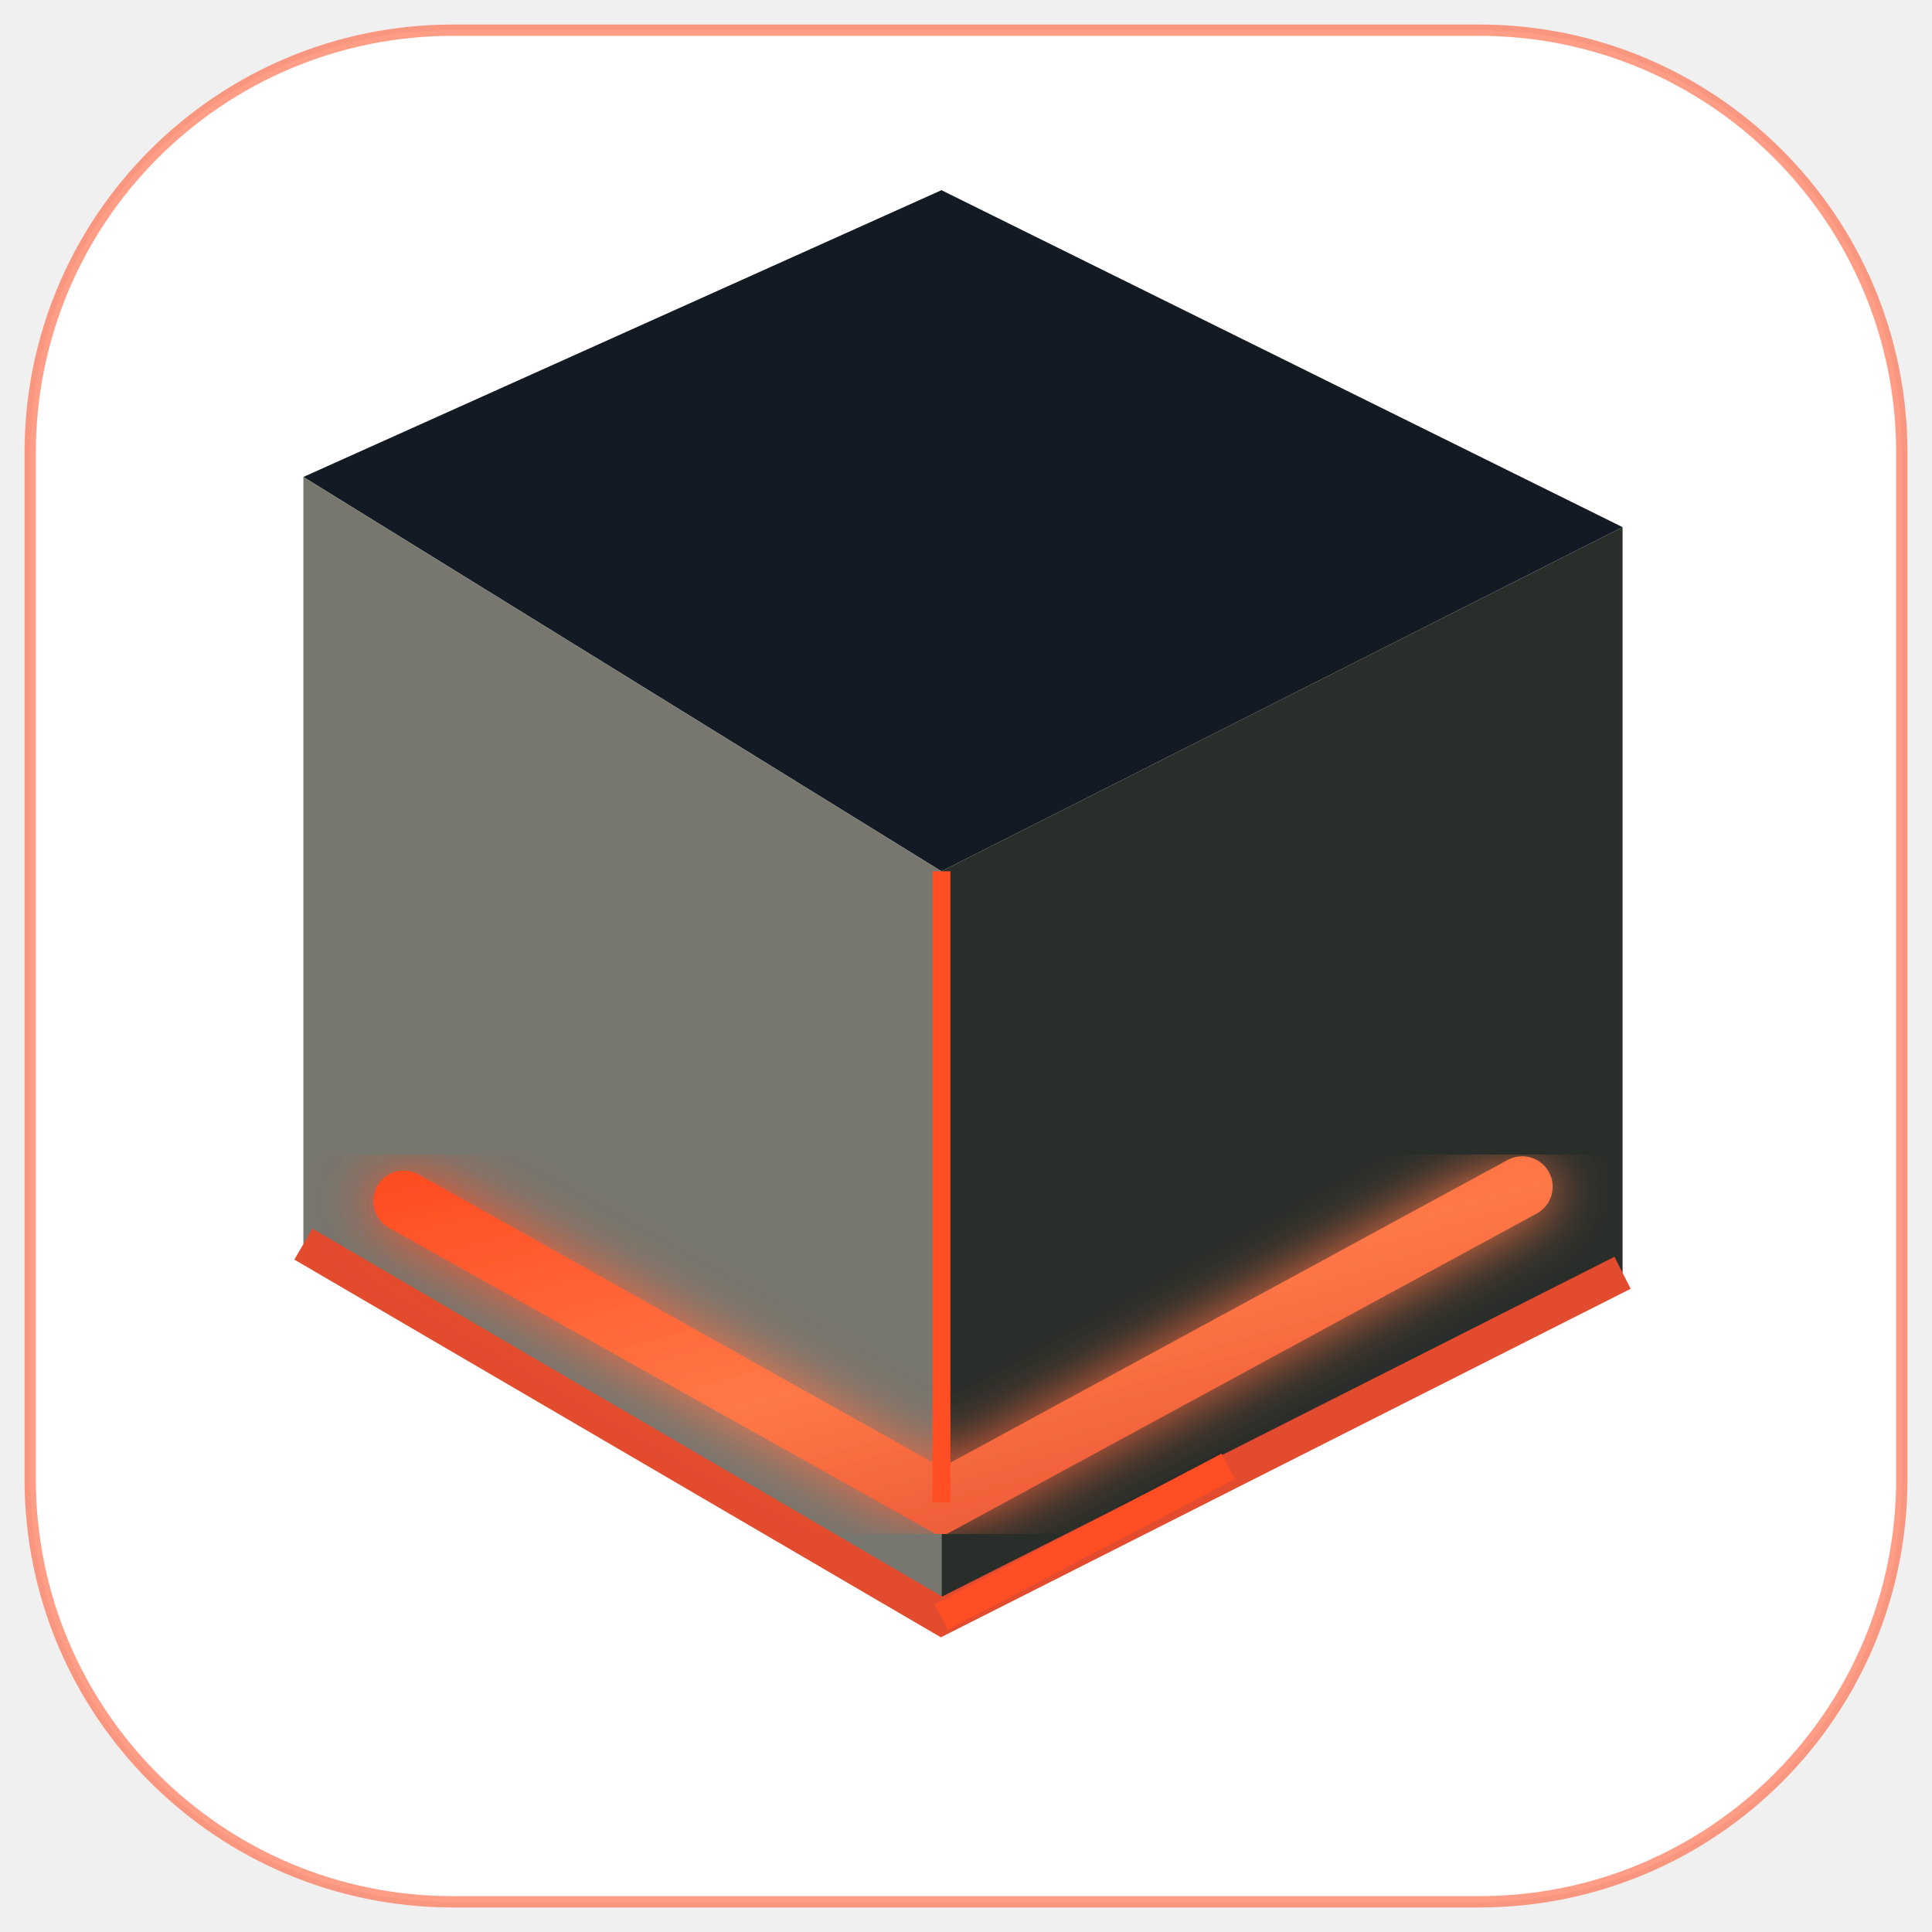
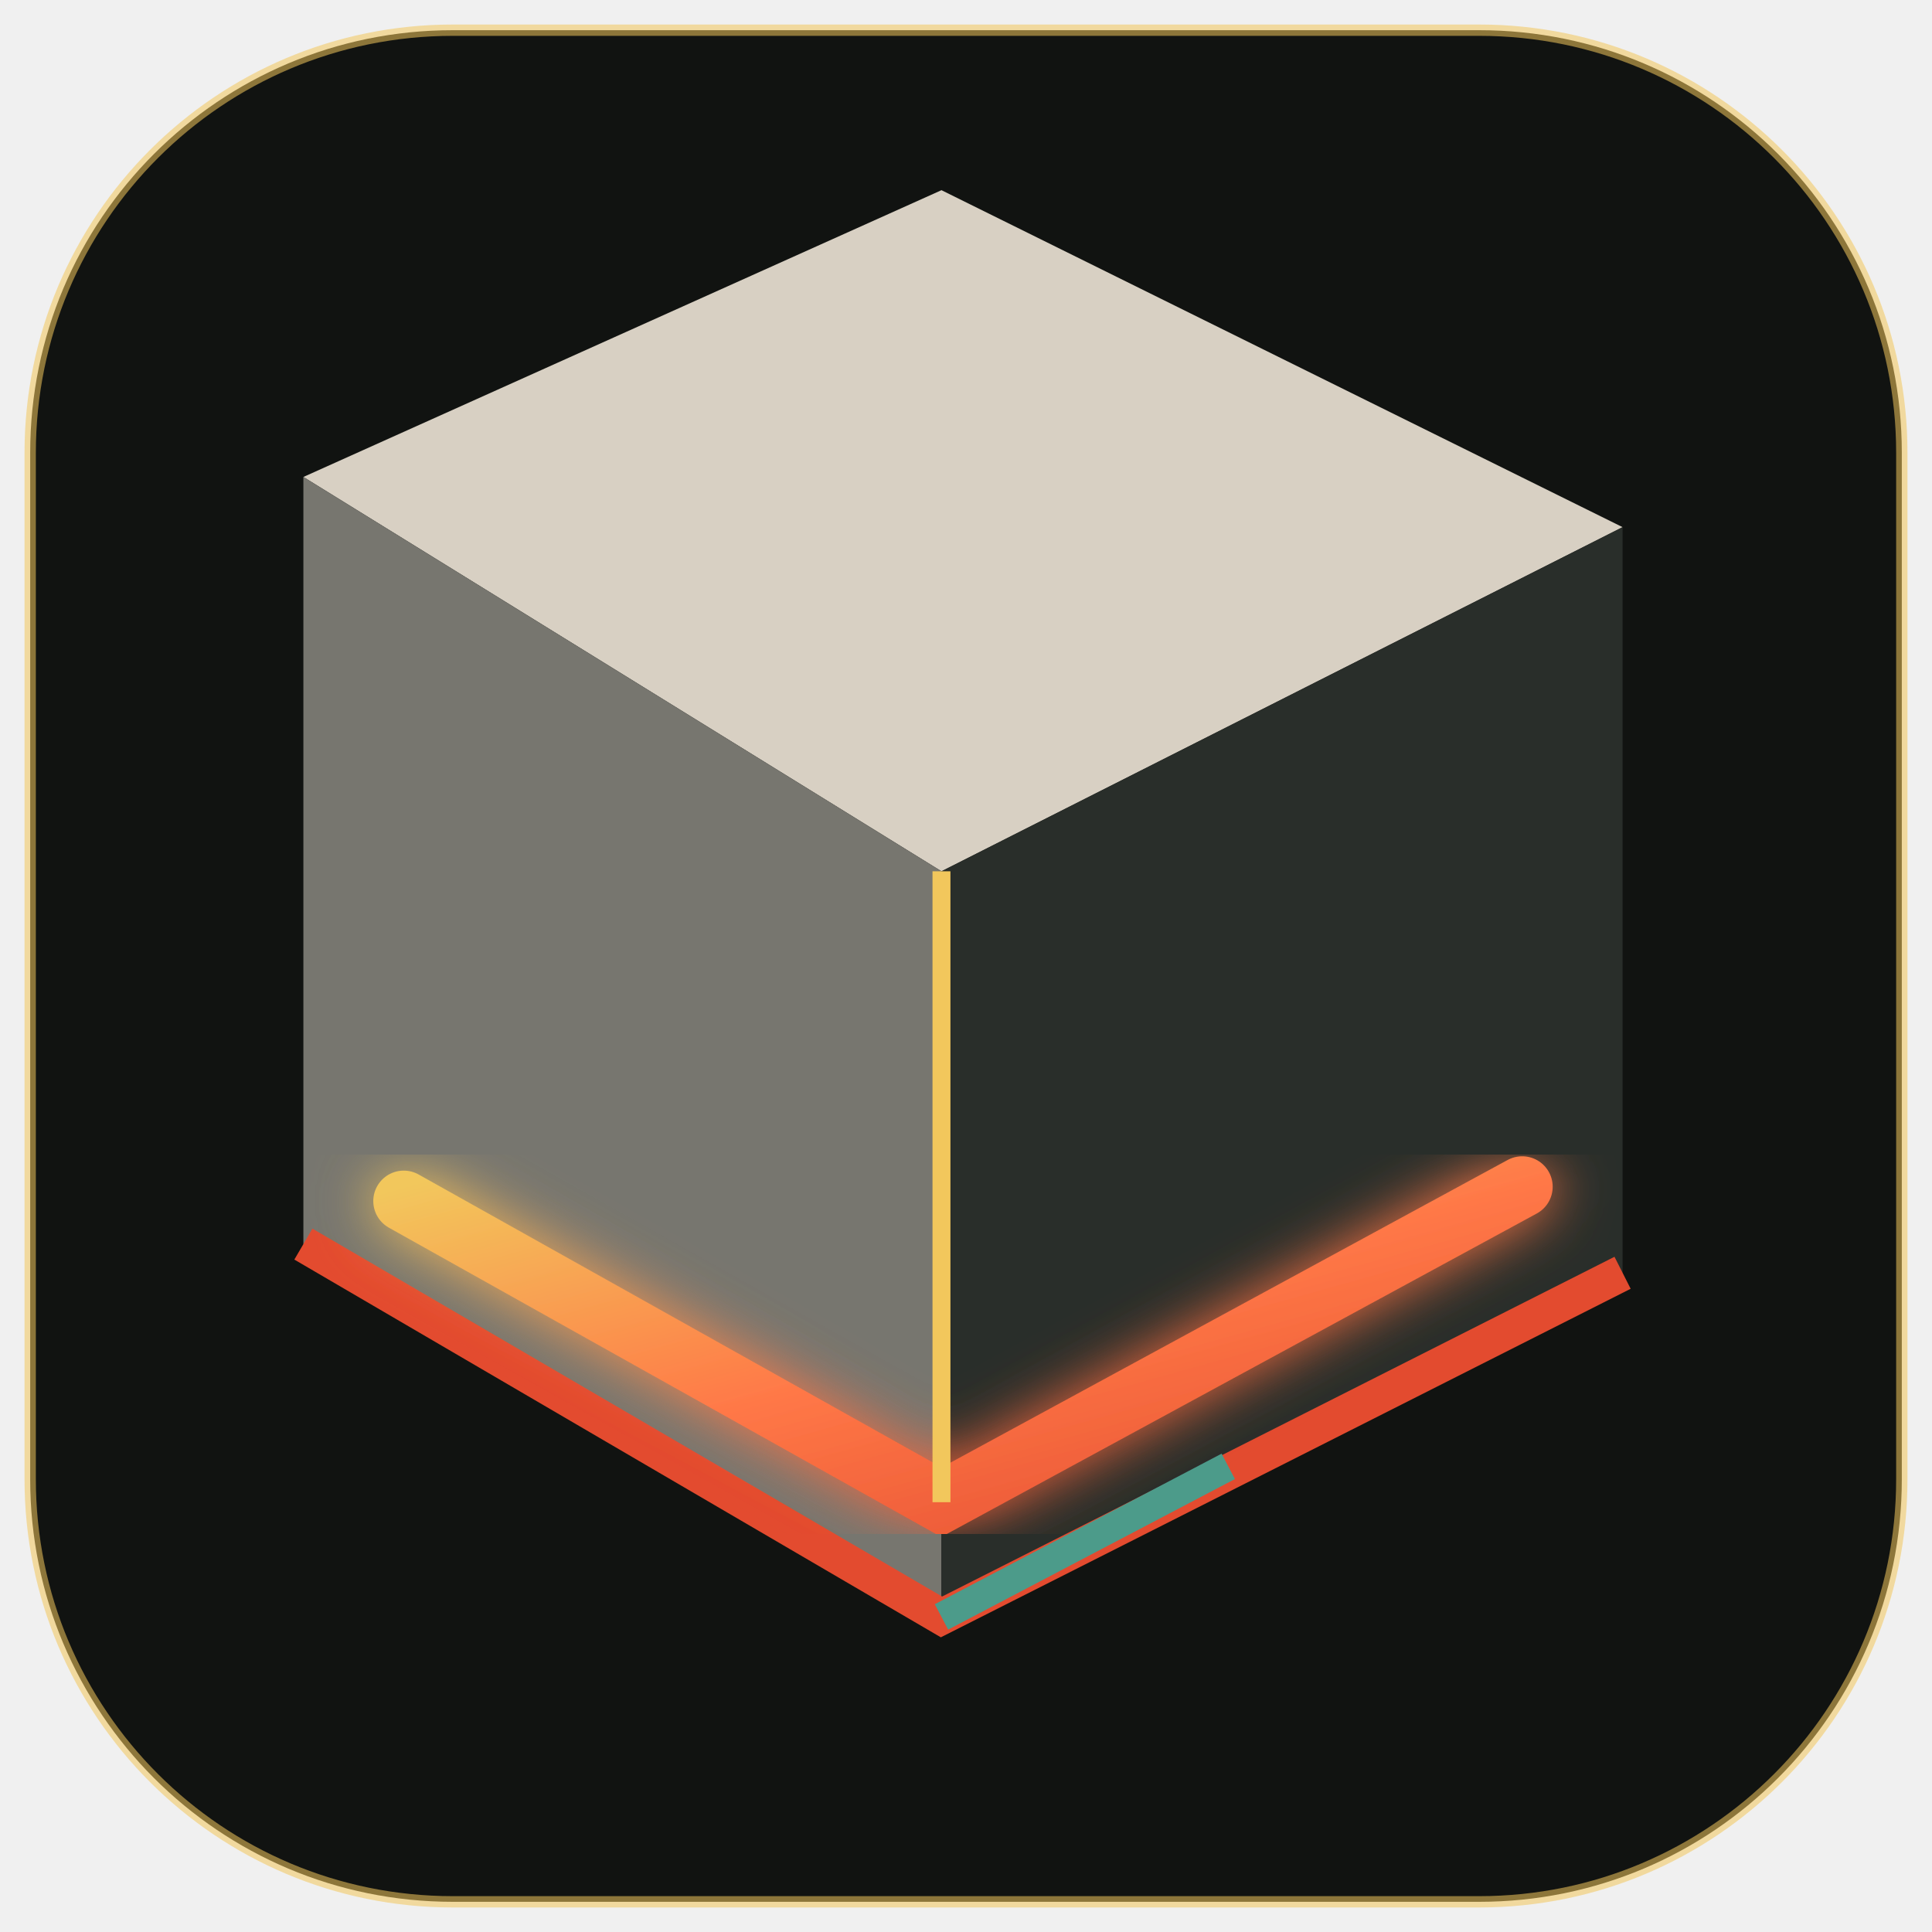
<svg xmlns="http://www.w3.org/2000/svg" width="512" height="512" viewBox="0 0 512 512">
  <defs>
    <linearGradient id="magma" x1="0" y1="0" x2="1" y2="1">
-       <stop stop-color="#FF4D24" />
+       <stop stop-color="#F2C75C" />
      <stop offset=".5" stop-color="#FF7847" />
      <stop offset="1" stop-color="#E34B2F" />
    </linearGradient>
    <filter id="soft">
      <feGaussianBlur stdDeviation="8" result="b" />
      <feMerge>
        <feMergeNode in="b" />
        <feMergeNode in="SourceGraphic" />
      </feMerge>
    </filter>
  </defs>
-   <rect x="8" y="8" width="496" height="496" rx="112" fill="#ffffff" stroke="#FF4D24" stroke-opacity=".55" stroke-width="3" />
+   <rect x="8" y="8" width="496" height="496" rx="112" fill="#111311" stroke="#F2C75C" stroke-opacity=".55" stroke-width="3" />
  <g transform="translate(12,20) scale(.95)">
-     <path d="M72 112 250 32 440 126 250 222Z" fill="#131A24" />
+     <path d="M72 112 250 32 440 126 250 222Z" fill="#D8D0C3" />
    <path d="M72 112 250 222V430L72 326Z" fill="#77766F" />
    <path d="M250 222 440 126V334L250 430Z" fill="#292E2A" />
    <path d="M72 326 250 430 440 334" fill="none" stroke="#E34B2F" stroke-width="10" />
    <path d="M100 314 250 398 412 310" fill="none" stroke="url(#magma)" stroke-width="17" stroke-linecap="round" filter="url(#soft)" />
-     <path d="M250 222V398" stroke="#FF4D24" stroke-width="5" />
-     <path d="M250 430 330 388" stroke="#FF4D24" stroke-width="8" />
+     <path d="M250 222V398" stroke="#F2C75C" stroke-width="5" />
+     <path d="M250 430 330 388" stroke="#4C9B8A" stroke-width="8" />
  </g>
</svg>
